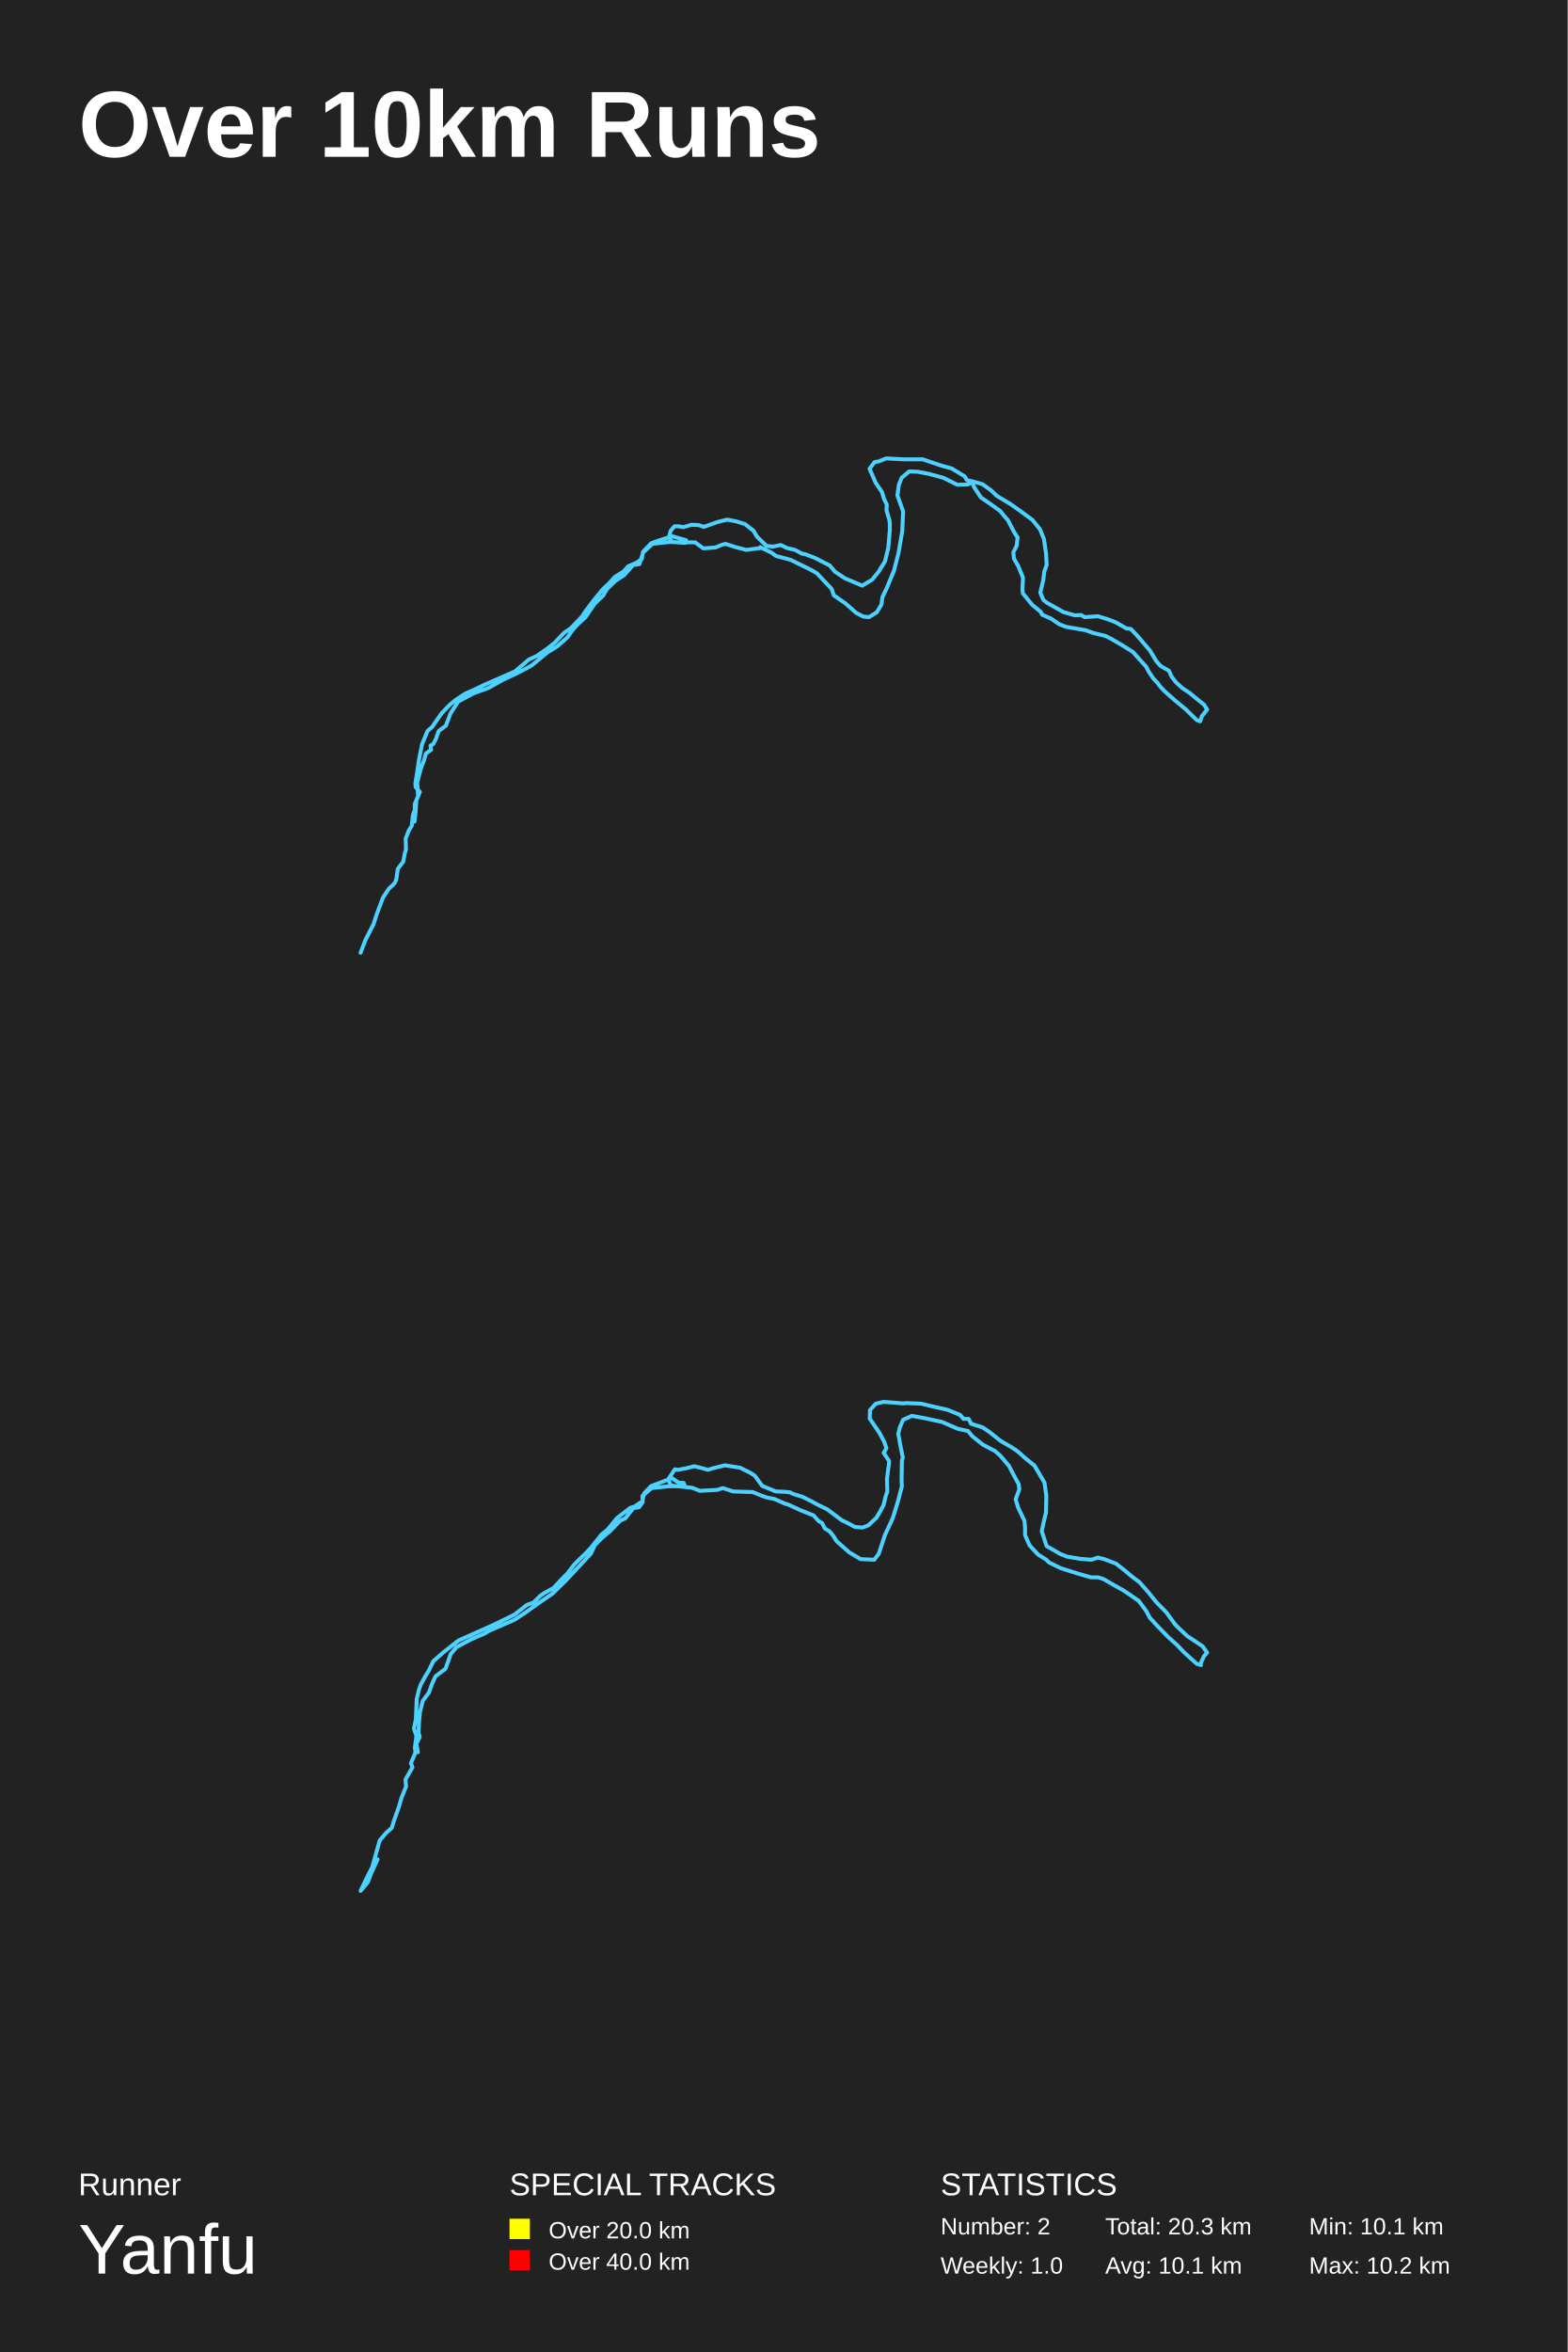
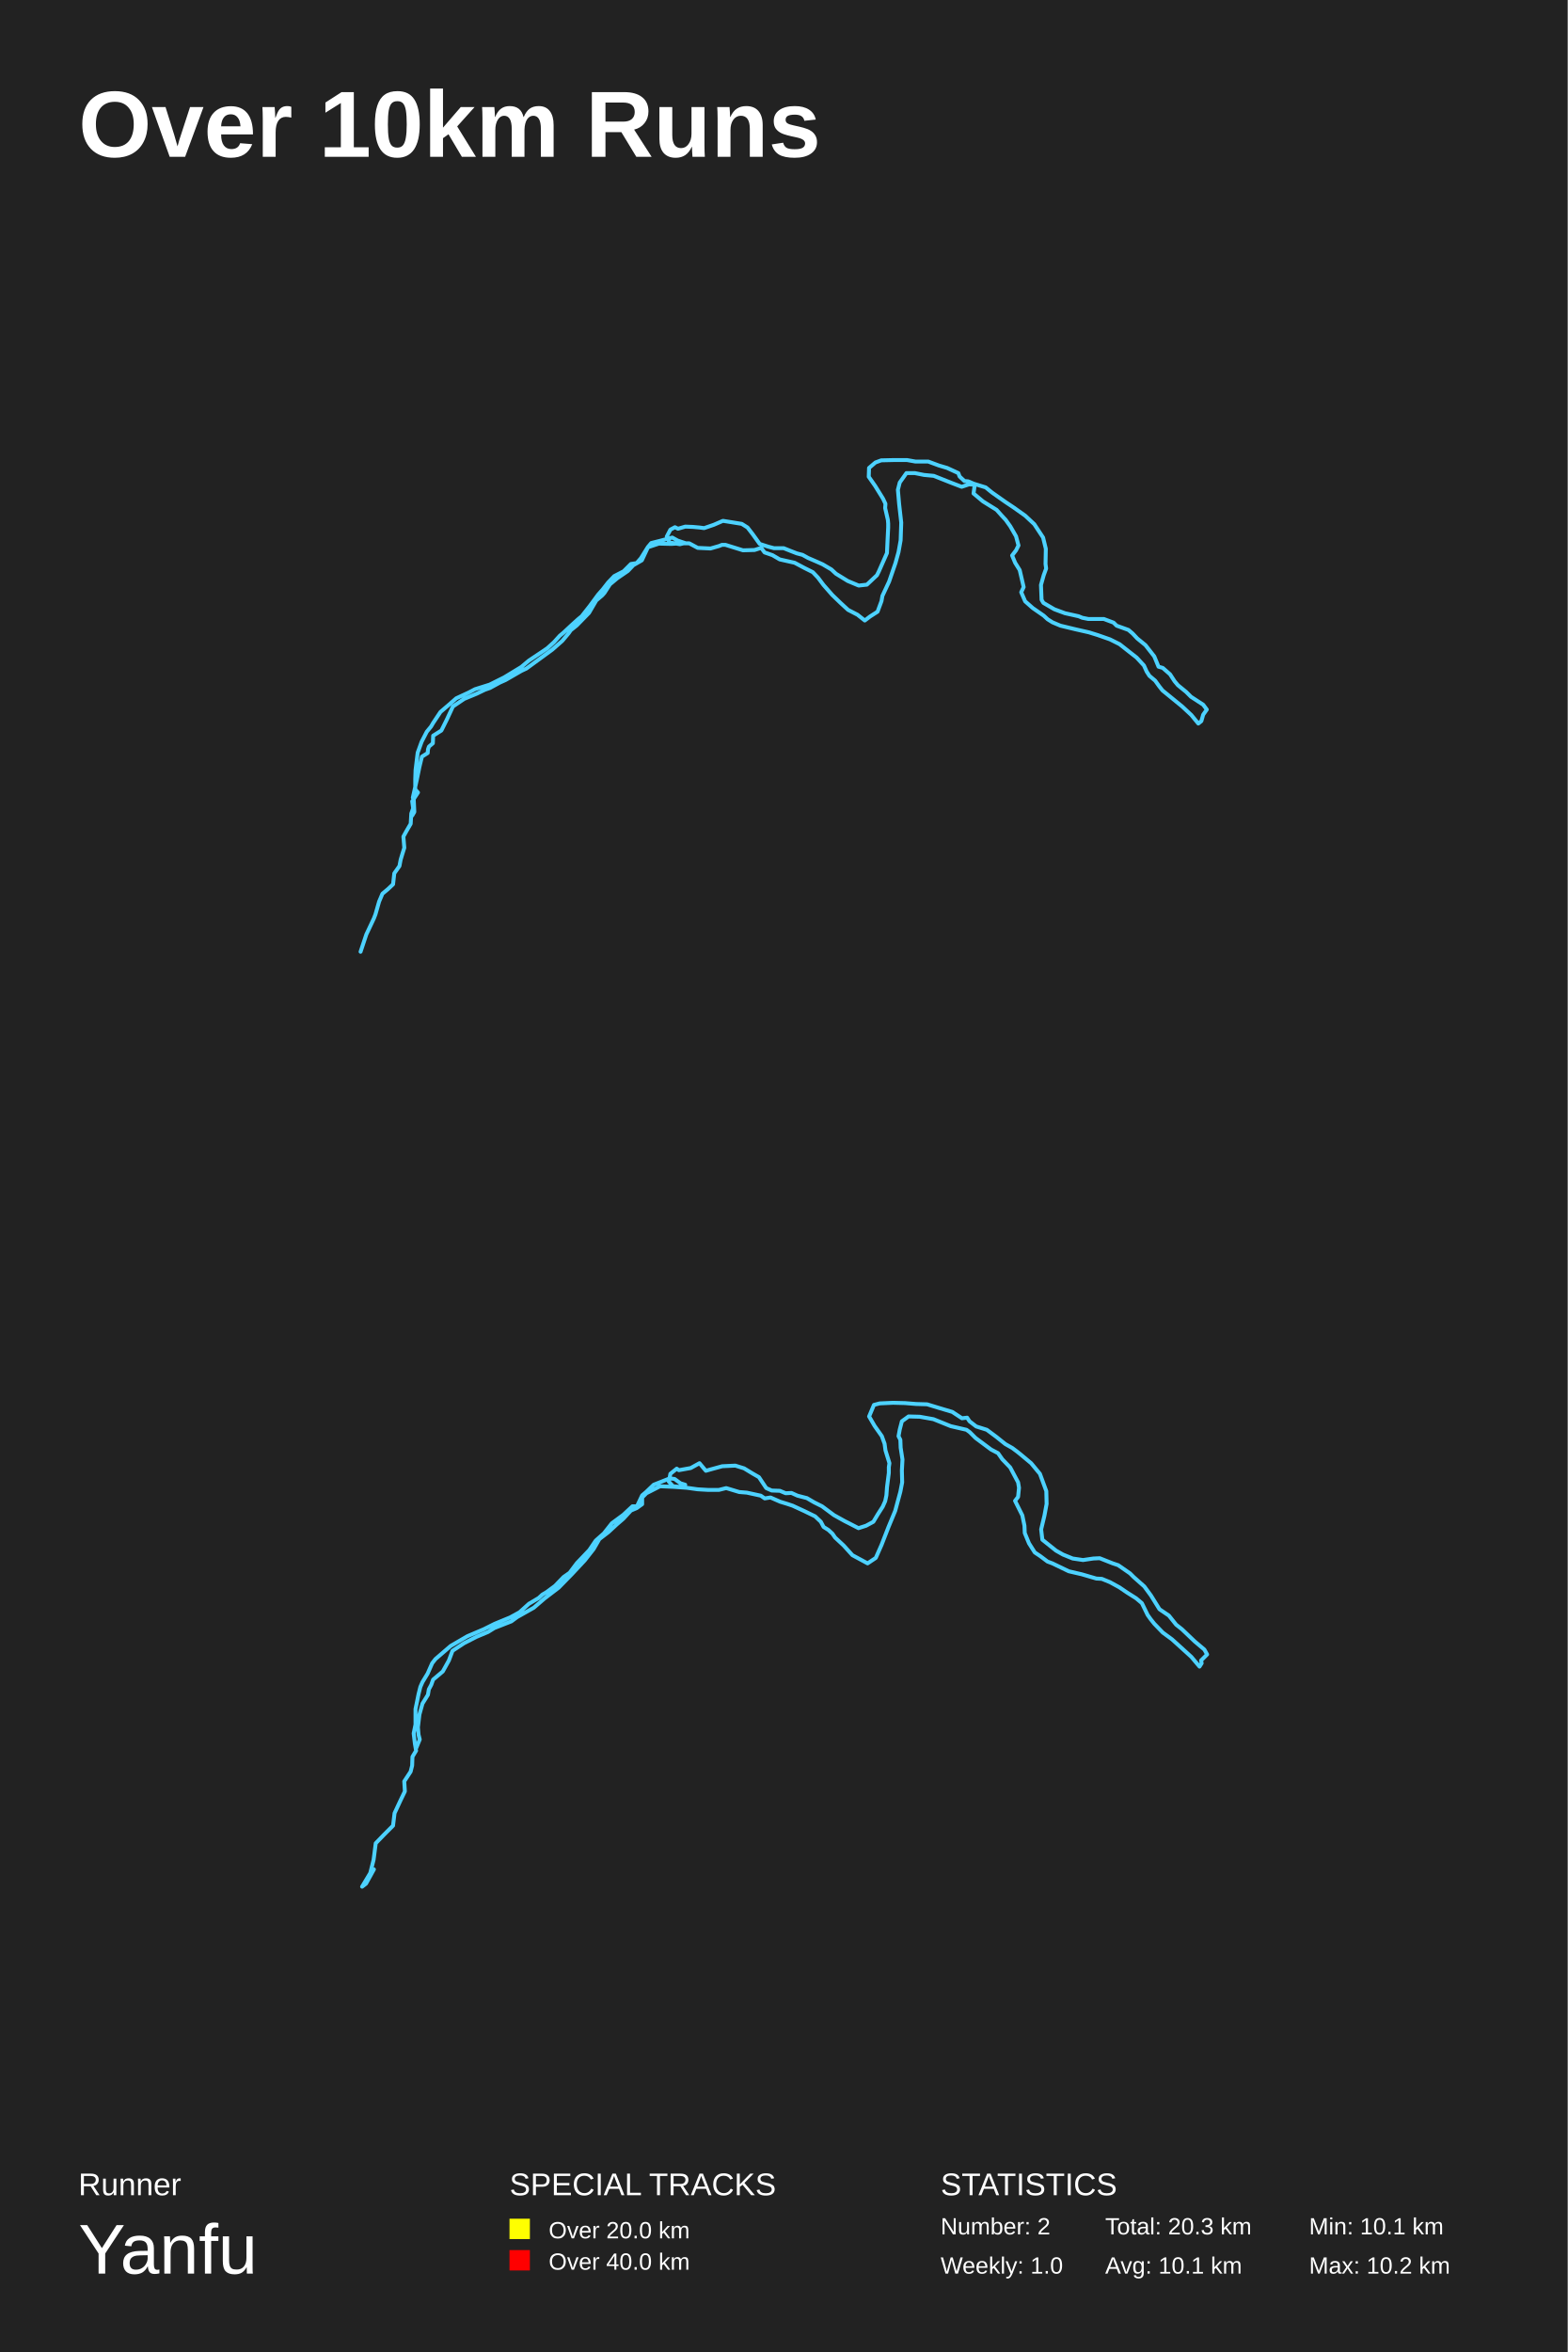
<svg xmlns="http://www.w3.org/2000/svg" baseProfile="full" height="300mm" version="1.1" viewBox="0,0,200,300" width="200mm">
  <defs />
  <rect fill="#222222" height="300" width="200" x="0" y="0" />
  <text fill="#FFFFFF" style="font-size:12px; font-family:Arial; font-weight:bold;" x="10" y="20">Over 10km Runs</text>
  <text fill="#FFFFFF" style="font-size:4px; font-family:Arial" x="10" y="280">Runner</text>
  <text fill="#FFFFFF" style="font-size:9px; font-family:Arial" x="10" y="290">Yanfu</text>
  <text fill="#FFFFFF" style="font-size:4px; font-family:Arial" x="65" y="280">SPECIAL TRACKS</text>
  <rect fill="yellow" height="2.6" width="2.6" x="65" y="283" />
  <text fill="#FFFFFF" style="font-size:3px; font-family:Arial" x="70" y="285.5">Over 20.0 km</text>
  <rect fill="red" height="2.6" width="2.6" x="65" y="287" />
  <text fill="#FFFFFF" style="font-size:3px; font-family:Arial" x="70" y="289.5">Over 40.0 km</text>
  <text fill="#FFFFFF" style="font-size:4px; font-family:Arial" x="120" y="280">STATISTICS</text>
  <text fill="#FFFFFF" style="font-size:3px; font-family:Arial" x="120" y="285">Number: 2</text>
  <text fill="#FFFFFF" style="font-size:3px; font-family:Arial" x="120" y="290">Weekly: 1.0</text>
  <text fill="#FFFFFF" style="font-size:3px; font-family:Arial" x="141" y="285">Total: 20.3 km</text>
  <text fill="#FFFFFF" style="font-size:3px; font-family:Arial" x="141" y="290">Avg: 10.1 km</text>
  <text fill="#FFFFFF" style="font-size:3px; font-family:Arial" x="167" y="285">Min: 10.1 km</text>
  <text fill="#FFFFFF" style="font-size:3px; font-family:Arial" x="167" y="290">Max: 10.2 km</text>
-   <polyline fill="none" opacity="1" points="52.876,104.798 53.03,103.485 53.107,102.094 53.339,101.514 53.223,99.814 53.687,98.037 54.073,97.032 54.343,96.105 55.0,95.641 54.923,95.1 55.27,94.907 55.579,94.328 55.966,93.246 56.893,92.55 57.472,91.005 58.438,89.498 60.369,88.455 61.991,87.875 62.378,87.72 63.189,87.257 64.232,86.677 65.893,85.904 67.245,85.209 67.901,84.823 69.755,83.277 71.107,82.427 72.382,81.306 73.0,80.418 73.657,79.684 74.7,78.718 75.858,77.018 76.979,75.936 77.172,75.549 77.481,75.086 78.524,74.081 79.644,73.347 80.764,72.072 81.575,71.956 82.039,70.488 83.236,69.367 85.399,69.135 86.828,69.174 87.948,69.174 88.682,69.174 89.725,69.947 91.27,69.831 92.12,69.483 92.545,69.367 93.858,69.792 95.21,70.14 96.987,69.908 96.987,69.792 98.416,70.488 98.996,70.913 100.888,71.415 101.893,71.917 103.399,72.651 104.21,73.115 104.867,73.811 106.103,75.124 106.373,75.936 107.88,76.979 109.232,78.177 110.12,78.64 110.854,78.718 111.858,78.099 112.438,77.134 112.592,76.129 113.133,75.008 114.06,72.767 114.639,70.488 114.717,70.024 115.103,67.783 115.219,65.233 114.485,63.185 114.678,61.833 115.026,60.944 115.991,60.133 117.073,60.171 118.502,60.442 120.356,60.944 122.133,61.833 123.446,61.794 124.026,61.524 124.296,62.181 125.146,63.456 126.498,64.383 127.618,65.194 128.082,65.774 128.584,66.353 129.395,67.899 129.82,68.556 129.704,69.599 129.279,70.449 129.356,71.261 129.897,72.188 130.515,73.695 130.438,75.124 130.476,75.665 131.674,77.134 132.794,78.061 132.948,78.409 134.107,78.911 135.112,79.606 136,79.954 138.472,80.379 139.438,80.727 141.021,81.113 141.794,81.5 143.185,82.311 144.536,83.161 145.155,83.857 146.236,85.054 146.506,85.595 147.124,86.523 147.704,87.141 147.974,87.527 148.592,88.184 149.906,89.343 151.258,90.464 152.687,91.855 153.112,92.009 153.305,91.391 154.0,90.502 153.614,89.884 152.455,88.957 151.76,88.377 150.833,87.759 150.06,87.064 149.481,86.329 149.133,85.557 148.052,84.938 147.511,84.32 146.7,82.968 145.309,81.345 145.0,80.997 144.266,80.225 143.687,80.147 142.335,79.375 141.33,78.988 140.056,78.602 138.356,78.718 137.931,78.447 137.12,78.486 135.652,78.061 133.528,76.863 133.103,76.515 132.717,75.588 133.103,73.965 133.219,72.922 133.528,72.072 133.451,70.604 133.18,68.749 132.678,67.513 131.712,66.315 129.974,65.04 128.931,64.306 127.193,63.262 126.459,62.567 125.339,61.755 124.103,61.408 123.369,61.253 123.06,60.751 122.481,60.403 121.399,59.746 120.124,59.399 118.734,58.935 117.73,58.587 116.378,58.587 115.296,58.587 113.056,58.471 112.09,58.858 111.588,58.935 110.931,59.785 111.704,61.562 112.515,62.76 112.785,63.649 113.133,64.344 113.094,65.078 113.481,66.392 113.519,66.894 113.519,67.629 113.326,69.87 112.901,71.608 112.09,72.922 111.279,73.927 110.004,74.699 108.807,74.197 107.803,73.772 106.528,72.922 105.833,72.111 104.906,71.647 104.017,71.183 102.82,70.72 102.279,70.604 101.429,70.14 100.425,69.908 99.614,69.522 98.609,69.715 97.798,69.638 96.562,68.44 96.137,67.706 95.056,66.856 93.936,66.508 92.777,66.276 91.541,66.585 90.227,67.049 89.803,67.203 89.107,66.972 88.219,66.933 87.176,67.242 86.558,67.126 86.056,67.126 85.554,67.706 85.322,68.594 85.824,69.135 87.446,69.251 87.524,68.904 86.442,68.594 85.747,68.401 84.047,68.942 83.082,69.29 82.039,70.372 81.884,71.299 81.227,71.763 80.146,72.226 79.567,72.883 78.446,73.579 77.712,74.39 76.901,75.163 75.82,76.477 74.738,77.906 74.275,78.602 73.927,78.988 72.807,80.147 71.957,80.727 71.146,81.577 70.837,81.925 69.871,82.697 68.481,83.663 67.476,84.127 65.7,85.634 63.768,86.484 61.914,87.295 60.369,88.03 59.326,88.493 58.09,89.305 57.395,89.884 56.352,90.966 55.464,92.241 55.155,92.705 54.536,93.246 53.841,94.946 53.455,96.878 53.262,98.23 52.991,99.93 53.03,100.394 53.571,101.012 52.914,102.557 52.914,103.292 52.682,103.948 52.528,105.339 52.142,105.958 51.755,106.962 51.794,108.353 51.639,108.855 51.446,109.899 50.751,110.826 50.558,112.178 50.326,112.681 49.592,113.376 48.858,114.497 48.627,115.115 48.086,116.544 47.661,117.858 46.618,119.906 46.0,121.529" stroke="#4DD2FF" stroke-dasharray="none" stroke-linecap="round" stroke-linejoin="round" stroke-width="0.5" />
-   <polyline fill="none" opacity="1" points="53.316,223.494 53.123,222.41 53.548,221.558 53.394,220.978 53.471,219.506 53.587,218.344 53.935,216.951 54.71,215.905 54.981,215.169 55.135,214.743 55.561,213.814 56.839,212.846 57.497,210.987 58.232,210.097 60.129,209.09 61.832,208.354 62.413,208.006 64.194,207.231 65.626,206.612 66.981,205.721 68.761,204.444 70.465,203.282 72.129,201.656 73.755,199.913 75.381,198.171 75.884,197.086 76.89,196.08 77.819,195.305 79.135,193.95 79.755,193.679 80.8,192.362 81.535,192.246 82,191.588 81.961,190.814 83.123,189.807 85.329,189.575 86.49,189.575 88.31,189.768 89.277,190.155 91.484,190.039 92.219,189.807 93.535,190.233 94.581,190.272 96.013,190.31 97.252,190.814 97.832,191.007 98.8,191.201 100.116,191.782 100.619,191.937 102.129,192.634 103.794,193.292 104.452,194.028 104.877,194.26 105.226,194.957 105.845,195.344 106.271,195.847 106.735,196.583 108.361,198.016 109.794,198.868 111.535,198.945 112.116,198.171 112.89,195.809 113.897,193.64 114.555,191.511 115.058,189.575 115.019,188.8 115.058,186.361 115.174,185.896 114.826,184.154 114.71,183.457 114.594,182.914 114.787,182.101 115.213,181.095 116.335,180.591 118,180.901 120.168,181.366 122.219,182.256 123.497,182.527 124.039,183.186 125.394,184.27 126.942,185.083 127.639,185.702 128.723,186.98 129.342,188.181 129.961,189.303 130.039,189.962 129.574,191.24 129.884,192.285 130.697,193.989 130.774,194.841 130.774,195.809 131.355,197.125 132.439,198.287 133.484,198.945 133.832,199.294 135.342,200.029 137.548,200.726 139.174,201.191 140.103,201.191 140.8,201.423 142.271,202.275 143.316,202.856 144.129,203.398 145.29,204.211 146.258,205.528 146.684,206.341 147.187,206.883 147.535,207.27 149.045,208.819 150.129,209.787 151.135,210.833 152.684,212.227 153.226,212.381 153.11,212.304 153.613,211.22 154.0,210.794 153.419,209.981 151.445,208.664 150.129,207.425 149.858,207.115 148.813,205.683 147.497,204.327 146.529,203.127 145.368,201.81 144.439,201.114 143.471,200.3 142.387,199.448 140.877,198.868 140.065,198.674 139.213,198.945 137.819,198.829 136.155,198.558 135.265,198.209 133.523,197.203 132.903,195.305 133.135,194.221 133.445,192.905 133.484,190.775 133.252,189.11 131.974,186.941 130.774,185.973 130,185.276 129.613,184.967 128.955,184.541 127.677,183.805 126.168,182.605 125.355,182.063 123.884,181.598 123.574,180.978 122.916,180.978 122.49,180.475 120.865,179.817 118.968,179.391 117.535,179.042 115.677,178.965 115.213,179.004 112.735,178.81 111.729,179.042 110.994,179.855 110.955,180.94 112.194,182.76 112.813,183.921 113.084,184.734 112.735,185.315 113.432,186.361 113.394,186.864 113.316,187.367 113.161,188.607 113.2,190.233 112.968,190.93 112.735,191.937 112.31,192.75 111.806,193.602 110.761,194.57 110.026,194.841 109.058,194.763 107.974,194.182 107.394,193.911 105.535,192.517 104.335,191.937 103.406,191.433 102.4,190.93 101.161,190.543 100.774,190.349 100.0,190.272 98.955,190.233 98.219,189.923 97.252,189.536 96.284,188.219 95.742,187.871 94.426,187.213 92.49,186.903 90.903,187.29 90.323,187.484 89.665,187.29 88.581,187.019 87.497,187.29 86.452,187.484 86.103,187.406 85.252,188.684 85.561,189.458 86.374,189.575 87.381,189.613 87.226,189.149 86.568,189.11 85.716,188.529 84.439,189.032 83.084,189.536 82.155,190.504 81.961,191.472 80.955,192.169 80.413,192.324 78.71,193.64 77.51,195.112 76.735,195.731 75.381,197.435 74.645,198.209 74.181,198.635 73.29,199.526 72.361,200.726 71.703,201.385 70.619,202.546 69.419,203.204 68.916,203.553 68.065,204.405 67.213,204.715 65.626,205.954 63.961,206.767 62.839,207.309 60.671,208.277 58.503,209.245 56.568,210.755 55.29,211.878 54.671,213.156 54.323,213.698 53.703,214.821 53.471,215.44 53.161,216.718 53.123,217.725 53.045,219.351 52.813,220.474 53.123,221.442 52.929,222.914 53.006,223.533 52.426,224.888 52.619,225.43 51.729,226.979 51.806,227.87 51.226,229.303 50.877,230.503 50.258,232.245 49.987,233.136 49.252,233.794 48.439,234.762 48.013,236.272 47.51,238.092 46.735,239.641 46.0,241.19 46.929,240.067 47.355,238.944 48.168,237.163" stroke="#4DD2FF" stroke-dasharray="none" stroke-linecap="round" stroke-linejoin="round" stroke-width="0.5" />
+   <polyline fill="none" opacity="1" points="52.588,104.032 52.859,103.567 52.781,101.9 52.665,101.745 53.169,99.497 53.518,97.791 53.828,96.512 54.564,96.047 54.603,95.582 54.719,95.233 55.223,94.807 55.262,93.838 56.308,93.179 57.005,91.783 57.78,90.116 59.214,89.147 60.803,88.488 61.849,87.984 62.508,87.752 63.787,87.054 64.484,86.744 66.499,85.581 67.158,85.271 68.592,84.224 70.452,82.868 71.731,81.744 72.545,80.774 72.816,80.387 73.591,79.767 75.141,78.177 76.071,76.588 76.846,75.929 77.117,75.619 77.815,74.534 78.745,73.758 80.101,72.828 80.799,72.092 81.884,71.471 82.659,69.805 84.054,69.339 85.643,69.378 86.844,69.301 87.929,69.301 89.014,69.882 90.642,69.96 91.727,69.649 92.114,69.494 92.54,69.494 94.788,70.192 96.26,70.153 97.113,69.882 97.539,70.463 98.547,70.812 99.477,71.355 101.376,71.781 102.616,72.44 103.701,72.983 104.36,73.681 105.057,74.611 106.181,75.89 107.227,76.898 108.196,77.79 109.397,78.41 110.327,79.146 110.986,78.642 111.955,78.022 112.459,76.666 112.575,76.007 113.427,74.185 114.241,71.82 114.629,70.425 114.9,68.913 114.977,66.665 114.706,64.261 114.551,62.478 114.784,61.548 115.636,60.346 116.721,60.346 117.884,60.579 119.124,60.695 121.371,61.587 122.689,62.091 123.619,61.781 124.355,61.819 124.2,62.943 125.402,63.951 127.145,65.037 127.804,65.773 128.308,66.316 128.889,67.13 129.625,68.409 129.935,69.572 129.625,70.192 129.122,70.851 129.509,71.781 130.09,72.712 130.594,74.882 130.284,75.541 130.788,76.704 131.757,77.557 133.152,78.526 133.656,78.991 134.276,79.379 135.283,79.805 137.221,80.271 138.926,80.658 140.05,81.007 141.6,81.55 142.84,82.17 144.118,83.178 145.01,83.876 145.94,84.883 146.288,85.659 146.637,86.201 147.374,86.821 147.877,87.519 148.304,88.062 149.35,88.915 150.822,90.116 151.985,91.202 152.876,92.287 153.264,91.977 153.496,91.163 153.961,90.504 153.496,89.884 151.946,88.876 151.326,88.256 150.28,87.403 149.854,86.899 149.272,86.007 148.342,85.193 147.8,85.038 147.257,83.72 146.133,82.286 145.087,81.433 144.506,80.813 143.963,80.348 142.452,79.805 142.065,79.418 140.825,78.953 138.848,78.953 138.073,78.798 137.608,78.604 135.864,78.216 134.508,77.712 133.113,76.898 132.881,76.511 132.803,74.611 133.152,73.371 133.462,72.518 133.384,71.936 133.423,69.998 133.074,68.564 131.95,66.859 130.788,65.773 129.315,64.727 128.269,64.029 126.564,62.827 125.75,62.168 124.239,61.703 123.503,61.393 123.038,61.354 122.418,60.773 122.263,60.346 120.829,59.687 119.783,59.377 118.426,58.873 116.799,58.873 115.714,58.68 114.009,58.68 112.42,58.718 111.684,58.99 110.87,59.687 110.831,60.811 111.645,61.974 112.652,63.602 112.962,64.261 112.924,64.804 113.272,66.316 113.311,66.781 113.311,67.285 113.234,68.835 113.156,70.541 112.11,72.906 111.877,73.371 110.598,74.572 109.552,74.689 108.157,74.107 106.646,73.177 106.065,72.634 104.941,71.975 104.243,71.665 103.081,71.161 102.383,70.774 101.647,70.58 100.756,70.231 99.981,69.921 98.741,69.921 98.004,69.727 96.919,69.378 96.028,68.138 95.369,67.285 94.633,66.82 93.432,66.626 92.23,66.432 91.068,66.936 89.828,67.362 89.247,67.285 88.394,67.207 87.425,67.169 86.495,67.44 86.108,67.246 85.526,67.556 85.061,68.448 85.41,69.184 86.728,69.417 87.386,69.262 86.456,68.952 85.759,68.564 84.17,68.99 83.085,69.262 82.659,69.766 81.767,71.2 81.225,71.82 80.489,71.936 79.559,72.867 78.357,73.487 77.582,74.301 76.885,75.193 76.304,75.852 75.219,77.325 74.211,78.604 73.785,78.953 73.01,79.65 71.886,80.697 71.421,81.085 70.685,81.899 69.832,82.674 69.096,83.178 67.468,84.263 66.499,85.077 64.329,86.395 62.469,87.325 60.609,87.907 59.795,88.333 58.207,89.07 57.277,89.884 56.192,90.814 55.262,92.21 54.99,92.675 54.448,93.334 53.789,94.613 53.285,96.008 53.014,98.218 52.975,99.381 52.975,100.699 53.324,101.086 52.588,102.21 52.704,103.102 52.471,103.761 52.394,105.079 51.851,106.009 51.464,106.707 51.58,108.141 51.348,108.878 51.115,109.653 50.96,110.467 50.301,111.397 50.146,112.793 49.488,113.413 48.79,113.994 48.364,115.002 47.899,116.63 47.705,117.134 46.736,119.189 46.0,121.398" stroke="#4DD2FF" stroke-dasharray="none" stroke-linecap="round" stroke-linejoin="round" stroke-width="0.5" />
+   <polyline fill="none" opacity="1" points="53.123,222.914 53.548,221.868 53.394,221.249 53.316,220.319 53.51,218.693 53.897,217.299 54.594,216.176 54.71,215.479 55.019,214.898 55.252,214.24 56.49,213.195 57.265,211.801 57.729,210.562 59.2,209.593 60.787,208.78 62.258,208.161 63.071,207.657 65.239,206.806 65.974,206.263 68.103,205.063 69.497,203.863 71.277,202.507 72.942,200.804 74.606,199.023 75.729,197.59 76.465,196.312 77.626,195.421 78.671,194.453 79.523,193.718 80.49,192.672 81.226,192.362 81.923,191.859 81.923,191.007 82.465,190.465 84.206,189.575 85.987,189.652 87.613,189.768 89.006,189.962 90.323,190.039 91.716,190.039 92.645,189.807 94.31,190.31 95.277,190.388 97.058,190.775 97.561,191.123 98.297,191.007 99.535,191.549 100.426,191.82 101.123,192.053 102.632,192.75 103.987,193.408 104.723,194.105 105.071,194.763 105.69,195.15 106.194,195.615 106.542,196.118 107.626,197.125 108.748,198.364 110.684,199.41 111.729,198.713 112.465,197.048 113.355,194.763 114.206,192.711 114.865,190.272 115.097,189.071 115.058,187.561 115.135,186.167 114.903,184.657 114.865,183.65 114.632,183.186 114.787,182.334 115.058,181.288 115.91,180.669 117.342,180.707 119.084,181.017 121.29,181.908 123.303,182.372 123.729,182.682 124.465,183.418 126.439,184.889 127.329,185.354 127.871,186.128 128.877,187.174 129.884,189.071 130,189.768 129.884,190.93 129.497,191.433 130.426,193.292 130.697,194.608 130.735,195.538 131.277,196.854 132.013,198.016 132.71,198.48 133.639,199.177 134.258,199.41 136.348,200.417 138.013,200.804 139.871,201.346 140.568,201.385 141.613,201.81 142.813,202.469 143.781,203.127 144.942,203.863 145.677,204.482 146.413,205.992 146.8,206.534 147.265,207.115 148.348,208.238 149.51,209.09 150.71,210.174 151.987,211.336 153.032,212.575 153.303,212.149 153.226,211.801 154.0,211.026 153.652,210.407 152.413,209.361 150.787,207.812 150.052,207.231 149.123,206.07 147.923,205.257 146.839,203.514 145.987,202.353 144.632,201.152 144.168,200.688 142.658,199.642 141.961,199.41 140.297,198.752 139.484,198.79 138.168,198.984 136.852,198.79 135.613,198.287 134.723,197.783 132.981,196.39 132.826,195.073 133.252,193.292 133.523,191.82 133.484,190.194 132.671,187.987 131.548,186.632 130.155,185.47 129.768,185.16 129.148,184.696 128.258,184.192 127.097,183.263 125.897,182.372 124.542,181.946 123.69,181.288 123.381,180.824 122.723,180.901 121.484,180.088 119.665,179.546 118.271,179.12 116.877,179.081 115.445,178.965 113.935,178.926 112.232,179.004 111.497,179.197 110.877,180.669 111.574,181.869 112.503,183.186 112.852,184.154 112.968,185.005 113.316,186.128 113.471,186.632 113.394,187.135 113.394,187.871 113.161,189.691 113.084,190.736 112.929,191.472 112.619,192.169 112,193.137 111.419,194.105 110.49,194.608 109.523,194.918 108.245,194.26 107.781,194.028 106.387,193.253 104.877,192.13 103.871,191.627 102.942,191.085 101.742,190.775 100.968,190.426 100.232,190.465 99.497,190.155 98.452,190.117 97.755,189.807 96.826,188.413 96.013,187.948 94.929,187.29 93.806,186.941 92.142,187.019 90.594,187.445 90.052,187.6 89.239,186.632 88.116,187.251 86.606,187.522 86.335,187.329 85.523,187.987 85.329,188.994 85.871,189.575 87.148,189.691 87.419,189.381 86.8,189.187 86.065,188.645 85.445,188.568 83.394,189.381 82.426,190.31 81.923,190.736 81.265,192.13 80.684,192.13 79.523,193.214 78.052,194.299 77.045,195.576 76,196.506 75.187,197.706 74.452,198.48 73.6,199.371 72.671,200.61 71.897,201.152 70.813,202.275 69.768,203.05 69.187,203.398 68.723,203.824 67.484,204.56 66.284,205.644 65.084,206.302 63.11,207.115 61.716,207.812 59.626,208.703 57.497,209.942 55.561,211.607 55.135,212.149 54.555,213.466 53.897,214.55 53.626,215.169 53.394,216.099 53.2,217.067 53.006,217.996 53.006,219.971 52.774,221.094 52.929,222.41 53.084,223.301 52.619,224.075 52.581,225.198 52.387,225.973 51.574,227.212 51.652,228.489 51.11,229.612 50.335,231.277 50.142,232.865 49.677,233.33 49.019,233.988 47.935,235.111 47.665,237.202 47.239,238.905 46.194,240.648 46.697,240.261 47.277,239.215 47.703,238.441" stroke="#4DD2FF" stroke-dasharray="none" stroke-linecap="round" stroke-linejoin="round" stroke-width="0.5" />
</svg>
